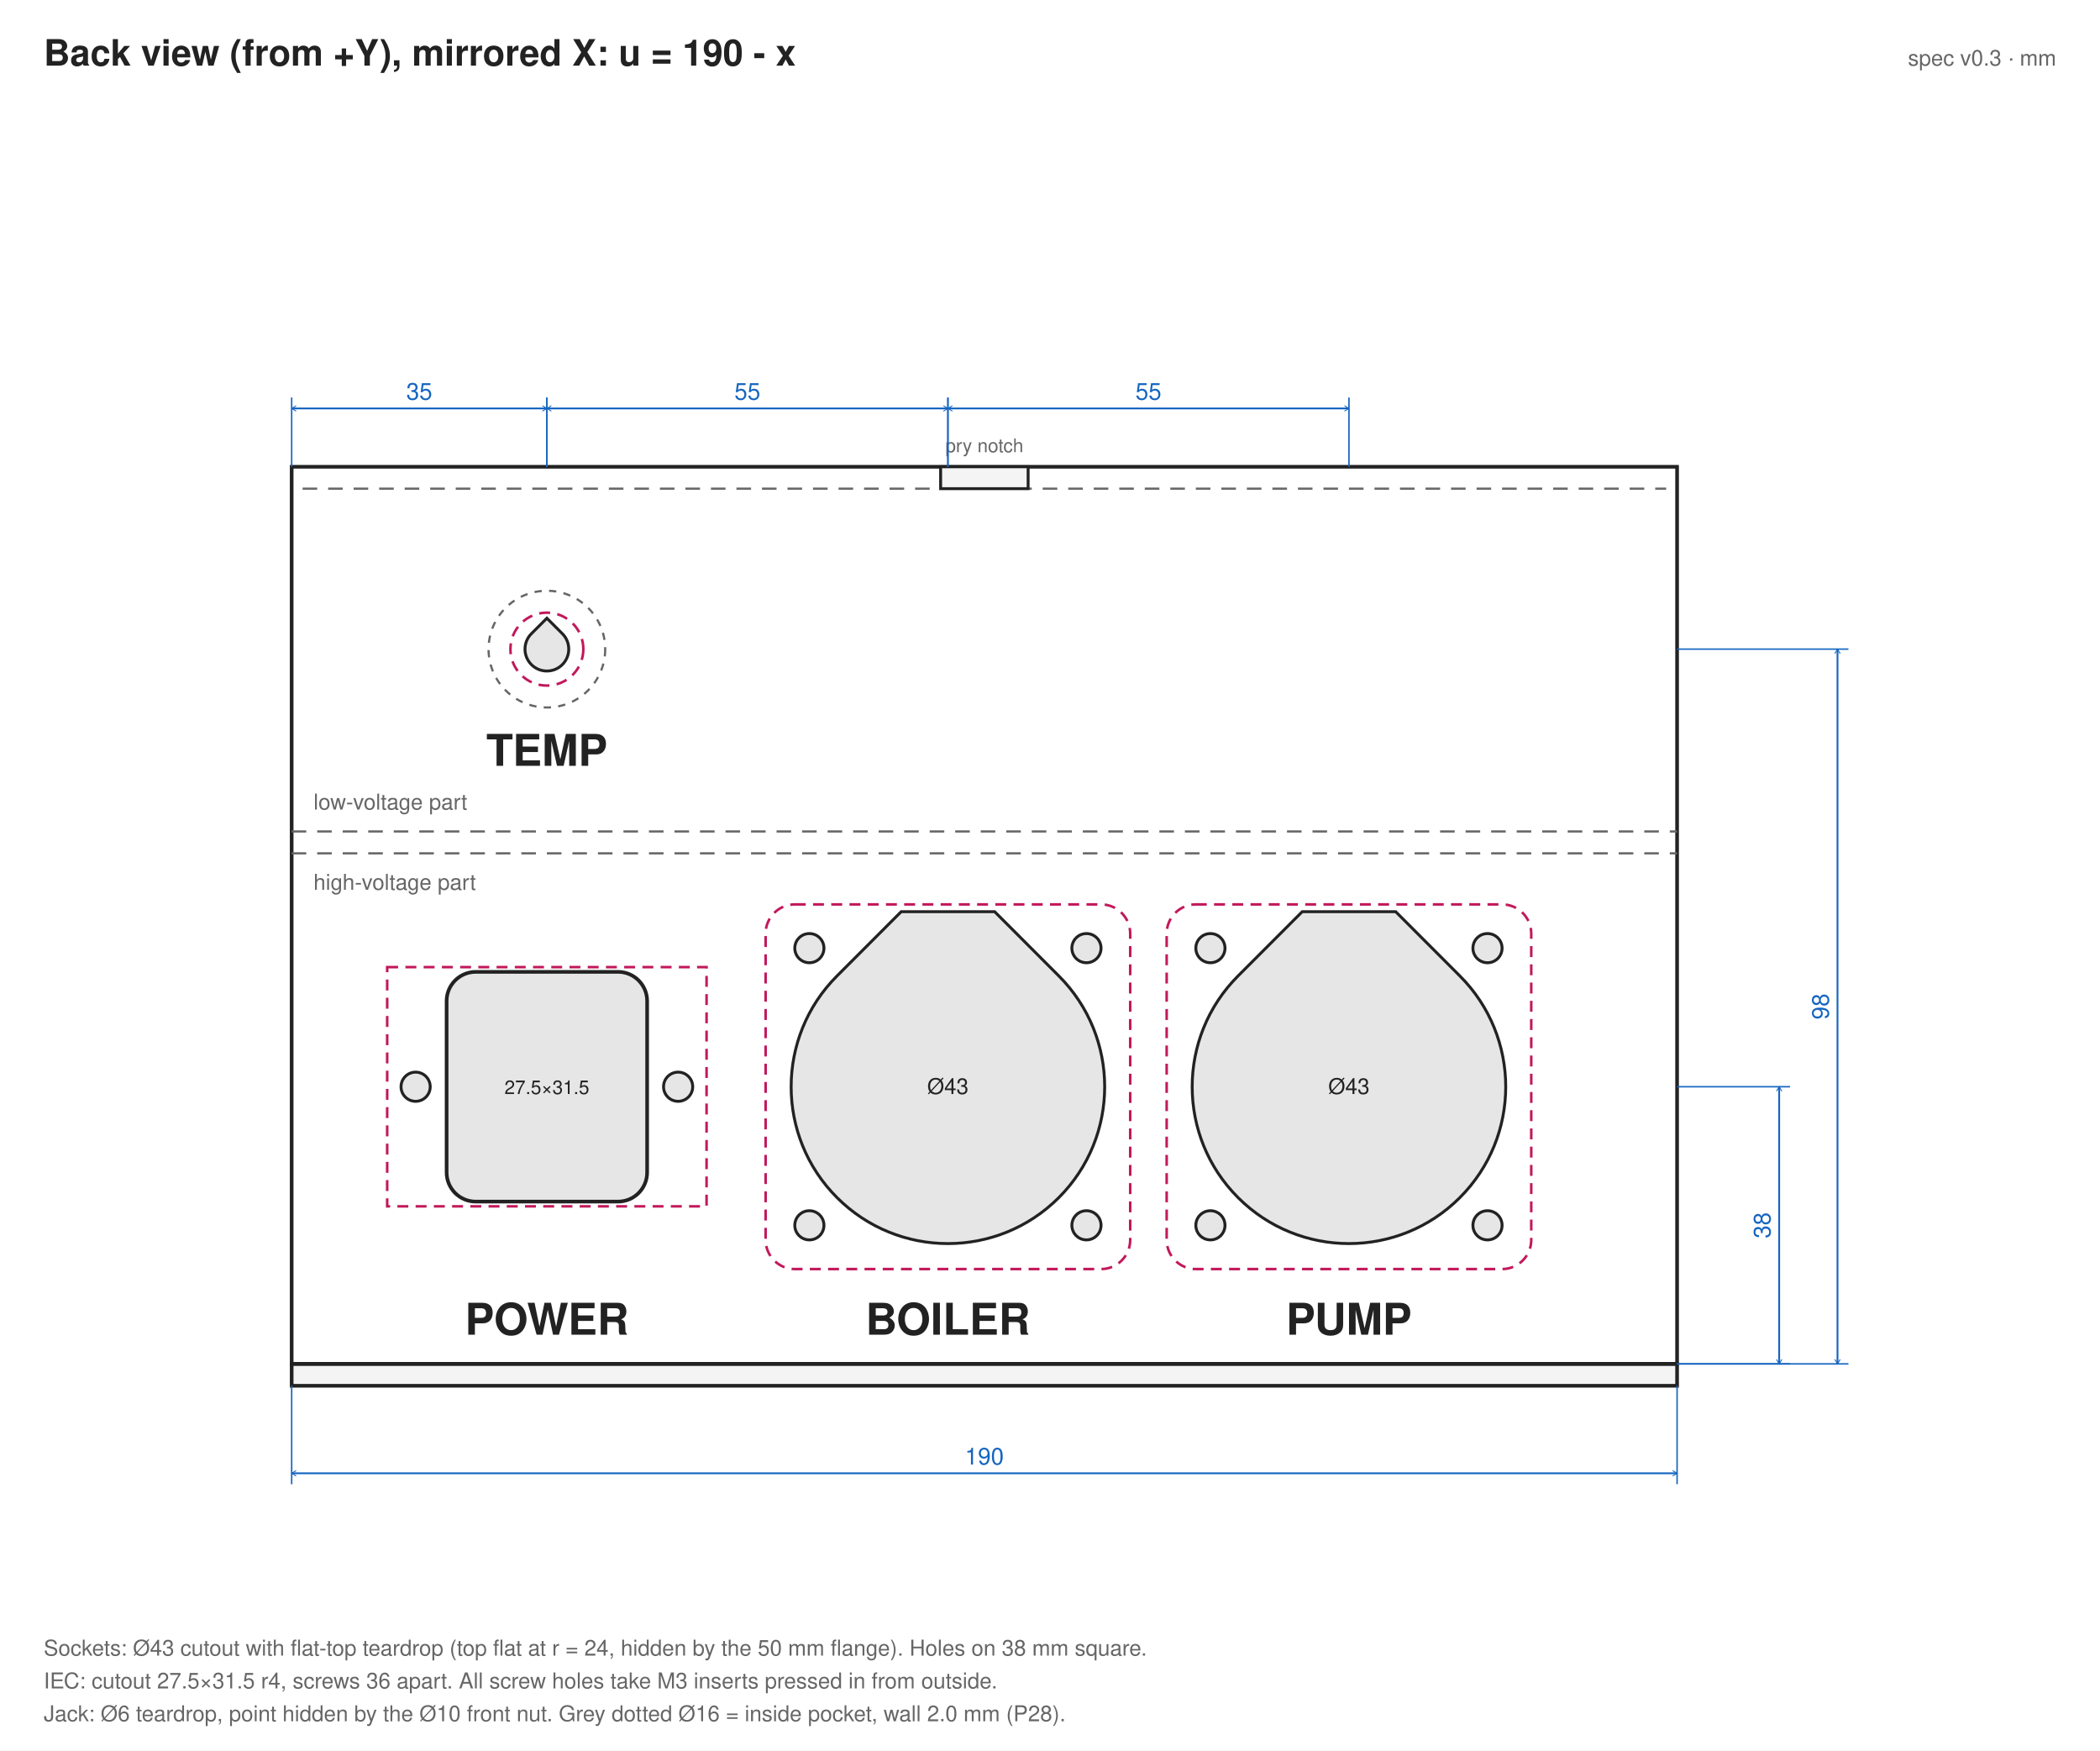
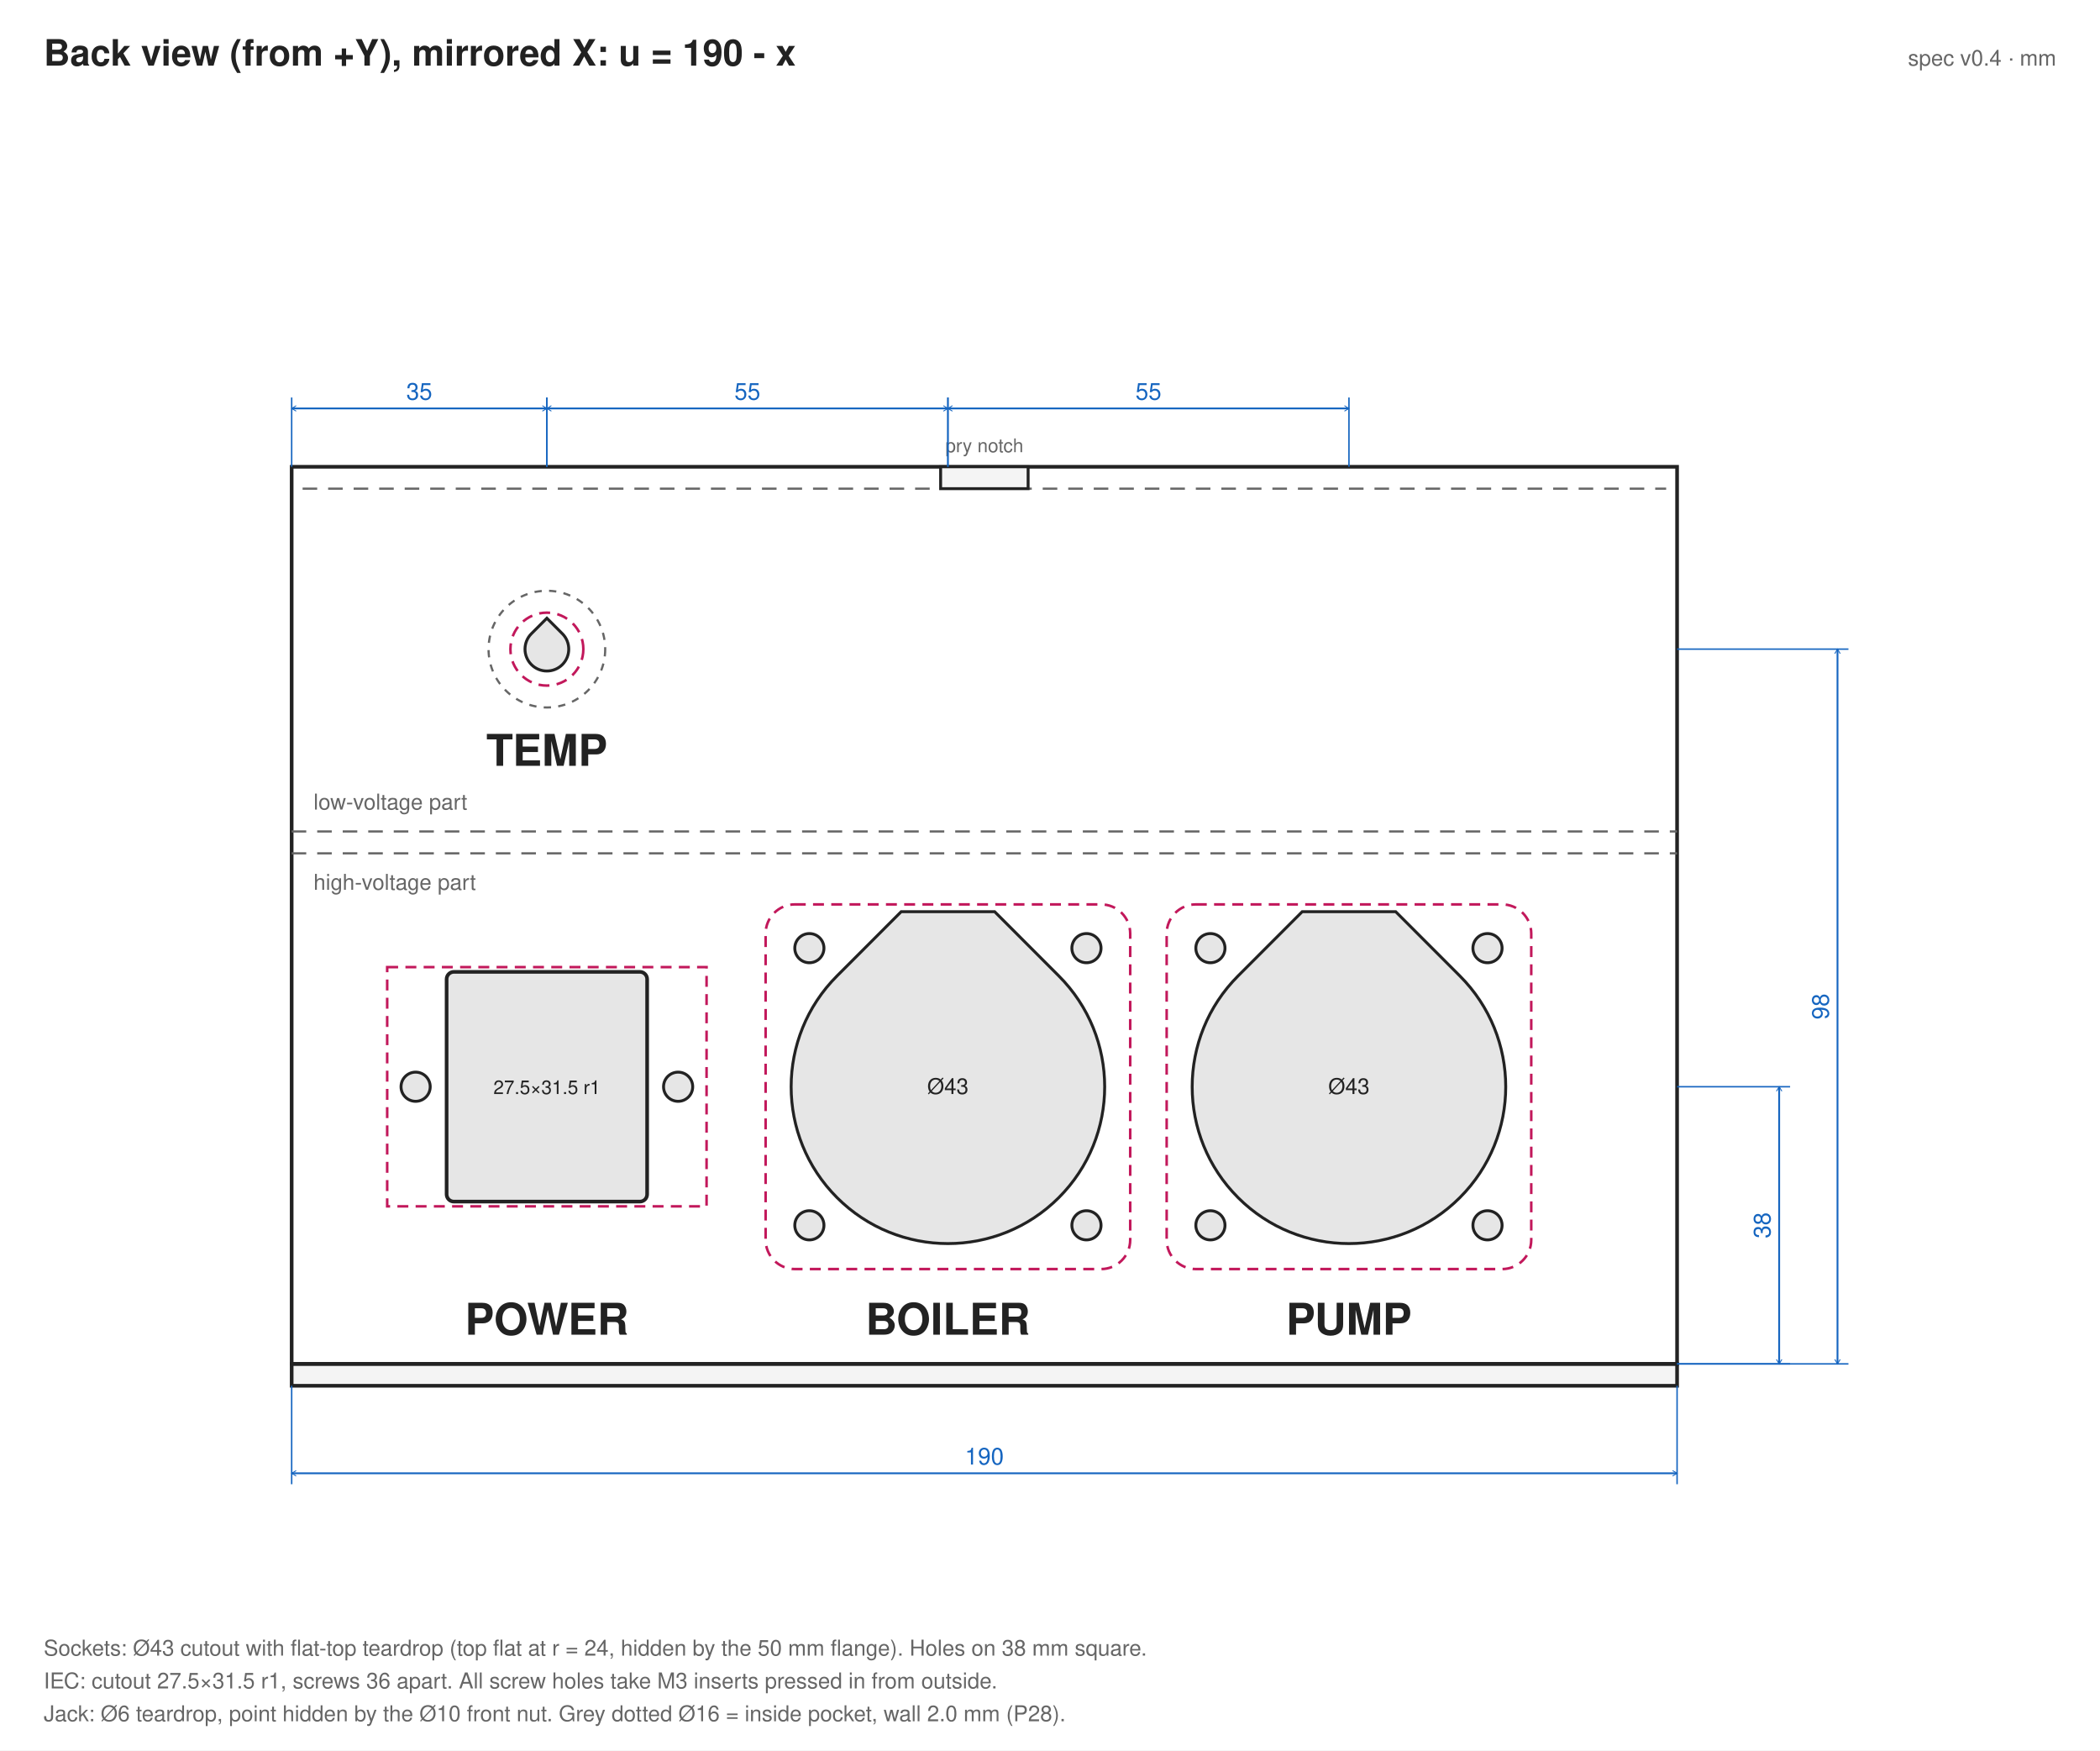
<svg xmlns="http://www.w3.org/2000/svg" width="864" height="720" viewBox="0 0 288.00 240.00">
  <defs>
    <marker id="a" viewBox="0 0 10 10" refX="5" refY="5" markerWidth="5" markerHeight="5" orient="auto-start-reverse">
      <path d="M0,2 L5,5 L0,8" fill="none" stroke="#1565c0" />
    </marker>
  </defs>
  <rect width="100%" height="100%" fill="#fff" />
  <text x="6" y="9" font-size="5" font-weight="bold" font-family="Helvetica, Arial, sans-serif" fill="#222">Back view (from +Y), mirrored X: u = 190 - x</text>
-   <text x="282.00" y="9" font-size="3" text-anchor="end" fill="#666" font-family="Helvetica, Arial, sans-serif">spec v0.3 · mm</text>
+   <text x="282.00" y="9" font-size="3" text-anchor="end" fill="#666" font-family="Helvetica, Arial, sans-serif">spec v0.4 · mm</text>
  <rect x="40.00" y="187.00" width="190.00" height="3.00" rx="0" fill="#f4f4f4" stroke="#222" stroke-width="0.5" />
  <rect x="40.00" y="64.00" width="190.00" height="123.00" rx="0" fill="none" stroke="#222" stroke-width="0.5" />
  <line x1="41.50" y1="67.00" x2="228.50" y2="67.00" stroke="#666" stroke-width="0.3" stroke-dasharray="2 1.5" />
  <rect x="129.00" y="64.00" width="12.00" height="3.00" rx="0" fill="#f4f4f4" stroke="#222" stroke-width="0.4" />
  <text x="135.00" y="62.00" font-size="2.6" fill="#666" text-anchor="middle" font-weight="normal" font-family="Helvetica, Arial, sans-serif">pry notch</text>
  <line x1="40.00" y1="117.00" x2="230.00" y2="117.00" stroke="#666" stroke-width="0.3" stroke-dasharray="2 1.5" />
  <line x1="40.00" y1="114.00" x2="230.00" y2="114.00" stroke="#666" stroke-width="0.3" stroke-dasharray="2 1.5" />
  <text x="43.00" y="111.00" font-size="3" fill="#666" text-anchor="start" font-weight="normal" font-family="Helvetica, Arial, sans-serif">low-voltage part</text>
  <text x="43.00" y="122.00" font-size="3" fill="#666" text-anchor="start" font-weight="normal" font-family="Helvetica, Arial, sans-serif">high-voltage part</text>
  <rect x="53.10" y="132.60" width="43.80" height="32.80" rx="0" fill="none" stroke="#c2185b" stroke-width="0.35" stroke-dasharray="1.5 1" />
-   <rect x="61.25" y="133.25" width="27.50" height="31.50" rx="4" fill="#e6e6e6" stroke="#222" stroke-width="0.5" />
+   <rect x="61.25" y="133.25" width="27.50" height="31.50" rx="1" fill="#e6e6e6" stroke="#222" stroke-width="0.5" />
  <circle cx="57.00" cy="149.00" r="2" fill="#e6e6e6" stroke="#222" stroke-width="0.4" />
  <circle cx="93.00" cy="149.00" r="2" fill="#e6e6e6" stroke="#222" stroke-width="0.4" />
-   <text x="75.00" y="150.00" font-size="2.6" fill="#222" text-anchor="middle" font-weight="normal" font-family="Helvetica, Arial, sans-serif">27.5×31.5</text>
+   <text x="75.00" y="150.00" font-size="2.6" fill="#222" text-anchor="middle" font-weight="normal" font-family="Helvetica, Arial, sans-serif">27.5×31.5 r1</text>
  <text x="75.00" y="183.00" font-size="6" fill="#222" text-anchor="middle" font-weight="bold" font-family="Helvetica, Arial, sans-serif">POWER</text>
  <rect x="105.00" y="124.00" width="50.00" height="50.00" rx="4" fill="none" stroke="#c2185b" stroke-width="0.35" stroke-dasharray="1.5 1" />
  <path d="M114.80,133.80 L123.59,125.00 L136.41,125.00 L145.20,133.80 A21.5,21.5 0 1 1 114.80,133.80 Z" fill="#e6e6e6" stroke="#222" stroke-width="0.4" />
  <circle cx="111.00" cy="168.00" r="2" fill="#e6e6e6" stroke="#222" stroke-width="0.4" />
  <circle cx="111.00" cy="130.00" r="2" fill="#e6e6e6" stroke="#222" stroke-width="0.4" />
  <circle cx="149.00" cy="168.00" r="2" fill="#e6e6e6" stroke="#222" stroke-width="0.4" />
  <circle cx="149.00" cy="130.00" r="2" fill="#e6e6e6" stroke="#222" stroke-width="0.4" />
  <text x="130.00" y="150.00" font-size="3" fill="#222" text-anchor="middle" font-weight="normal" font-family="Helvetica, Arial, sans-serif">Ø43</text>
  <text x="130.00" y="183.00" font-size="6" fill="#222" text-anchor="middle" font-weight="bold" font-family="Helvetica, Arial, sans-serif">BOILER</text>
  <rect x="160.00" y="124.00" width="50.00" height="50.00" rx="4" fill="none" stroke="#c2185b" stroke-width="0.35" stroke-dasharray="1.5 1" />
  <path d="M169.80,133.80 L178.59,125.00 L191.41,125.00 L200.20,133.80 A21.5,21.5 0 1 1 169.80,133.80 Z" fill="#e6e6e6" stroke="#222" stroke-width="0.4" />
  <circle cx="166.00" cy="168.00" r="2" fill="#e6e6e6" stroke="#222" stroke-width="0.4" />
  <circle cx="166.00" cy="130.00" r="2" fill="#e6e6e6" stroke="#222" stroke-width="0.4" />
  <circle cx="204.00" cy="168.00" r="2" fill="#e6e6e6" stroke="#222" stroke-width="0.4" />
  <circle cx="204.00" cy="130.00" r="2" fill="#e6e6e6" stroke="#222" stroke-width="0.4" />
  <text x="185.00" y="150.00" font-size="3" fill="#222" text-anchor="middle" font-weight="normal" font-family="Helvetica, Arial, sans-serif">Ø43</text>
  <text x="185.00" y="183.00" font-size="6" fill="#222" text-anchor="middle" font-weight="bold" font-family="Helvetica, Arial, sans-serif">PUMP</text>
  <circle cx="75.00" cy="89.00" r="8.0" fill="none" stroke="#666" stroke-width="0.3" stroke-dasharray="1 1" />
  <circle cx="75.00" cy="89.00" r="5.0" fill="none" stroke="#c2185b" stroke-width="0.35" stroke-dasharray="1.5 1" />
  <path d="M72.88,86.88 L75.00,84.76 L77.12,86.88 A3.0,3.0 0 1 1 72.88,86.88 Z" fill="#e6e6e6" stroke="#222" stroke-width="0.4" />
  <text x="75.00" y="105.00" font-size="6" fill="#222" text-anchor="middle" font-weight="bold" font-family="Helvetica, Arial, sans-serif">TEMP</text>
  <line x1="40.00" y1="190.00" x2="40.00" y2="203.50" stroke="#1565c0" stroke-width="0.2" />
  <line x1="230.00" y1="190.00" x2="230.00" y2="203.50" stroke="#1565c0" stroke-width="0.2" />
  <line x1="40.00" y1="202.00" x2="230.00" y2="202.00" stroke="#1565c0" stroke-width="0.25" marker-start="url(#a)" marker-end="url(#a)" />
  <text x="135.00" y="200.80" font-size="3.2" fill="#1565c0" text-anchor="middle" font-weight="normal" font-family="Helvetica, Arial, sans-serif">190</text>
  <line x1="40.00" y1="64.00" x2="40.00" y2="54.50" stroke="#1565c0" stroke-width="0.2" />
  <line x1="75.00" y1="64.00" x2="75.00" y2="54.50" stroke="#1565c0" stroke-width="0.2" />
  <line x1="40.00" y1="56.00" x2="75.00" y2="56.00" stroke="#1565c0" stroke-width="0.25" marker-start="url(#a)" marker-end="url(#a)" />
  <text x="57.50" y="54.80" font-size="3.2" fill="#1565c0" text-anchor="middle" font-weight="normal" font-family="Helvetica, Arial, sans-serif">35</text>
  <line x1="75.00" y1="64.00" x2="75.00" y2="54.50" stroke="#1565c0" stroke-width="0.2" />
  <line x1="130.00" y1="64.00" x2="130.00" y2="54.50" stroke="#1565c0" stroke-width="0.2" />
  <line x1="75.00" y1="56.00" x2="130.00" y2="56.00" stroke="#1565c0" stroke-width="0.25" marker-start="url(#a)" marker-end="url(#a)" />
  <text x="102.50" y="54.80" font-size="3.2" fill="#1565c0" text-anchor="middle" font-weight="normal" font-family="Helvetica, Arial, sans-serif">55</text>
  <line x1="130.00" y1="64.00" x2="130.00" y2="54.50" stroke="#1565c0" stroke-width="0.2" />
  <line x1="185.00" y1="64.00" x2="185.00" y2="54.50" stroke="#1565c0" stroke-width="0.2" />
  <line x1="130.00" y1="56.00" x2="185.00" y2="56.00" stroke="#1565c0" stroke-width="0.25" marker-start="url(#a)" marker-end="url(#a)" />
  <text x="157.50" y="54.80" font-size="3.2" fill="#1565c0" text-anchor="middle" font-weight="normal" font-family="Helvetica, Arial, sans-serif">55</text>
  <line x1="230.00" y1="187.00" x2="245.50" y2="187.00" stroke="#1565c0" stroke-width="0.2" />
  <line x1="230.00" y1="149.00" x2="245.50" y2="149.00" stroke="#1565c0" stroke-width="0.2" />
  <line x1="244.00" y1="187.00" x2="244.00" y2="149.00" stroke="#1565c0" stroke-width="0.25" marker-start="url(#a)" marker-end="url(#a)" />
  <text x="242.80" y="168.00" font-size="3.2" fill="#1565c0" text-anchor="middle" font-weight="normal" font-family="Helvetica, Arial, sans-serif" transform="rotate(-90 242.80 168.00)">38</text>
  <line x1="230.00" y1="187.00" x2="253.50" y2="187.00" stroke="#1565c0" stroke-width="0.2" />
  <line x1="230.00" y1="89.00" x2="253.50" y2="89.00" stroke="#1565c0" stroke-width="0.2" />
  <line x1="252.00" y1="187.00" x2="252.00" y2="89.00" stroke="#1565c0" stroke-width="0.25" marker-start="url(#a)" marker-end="url(#a)" />
  <text x="250.80" y="138.00" font-size="3.2" fill="#1565c0" text-anchor="middle" font-weight="normal" font-family="Helvetica, Arial, sans-serif" transform="rotate(-90 250.80 138.00)">98</text>
  <text x="6" y="236.00" font-size="3" fill="#666" font-family="Helvetica, Arial, sans-serif">Jack: Ø6 teardrop, point hidden by the Ø10 front nut. Grey dotted Ø16 = inside pocket, wall 2.0 mm (P28).</text>
-   <text x="6" y="231.50" font-size="3" fill="#666" font-family="Helvetica, Arial, sans-serif">IEC: cutout 27.5×31.5 r4, screws 36 apart. All screw holes take M3 inserts pressed in from outside.</text>
+   <text x="6" y="231.50" font-size="3" fill="#666" font-family="Helvetica, Arial, sans-serif">IEC: cutout 27.5×31.5 r1, screws 36 apart. All screw holes take M3 inserts pressed in from outside.</text>
  <text x="6" y="227.00" font-size="3" fill="#666" font-family="Helvetica, Arial, sans-serif">Sockets: Ø43 cutout with flat-top teardrop (top flat at r = 24, hidden by the 50 mm flange). Holes on 38 mm square.</text>
</svg>
